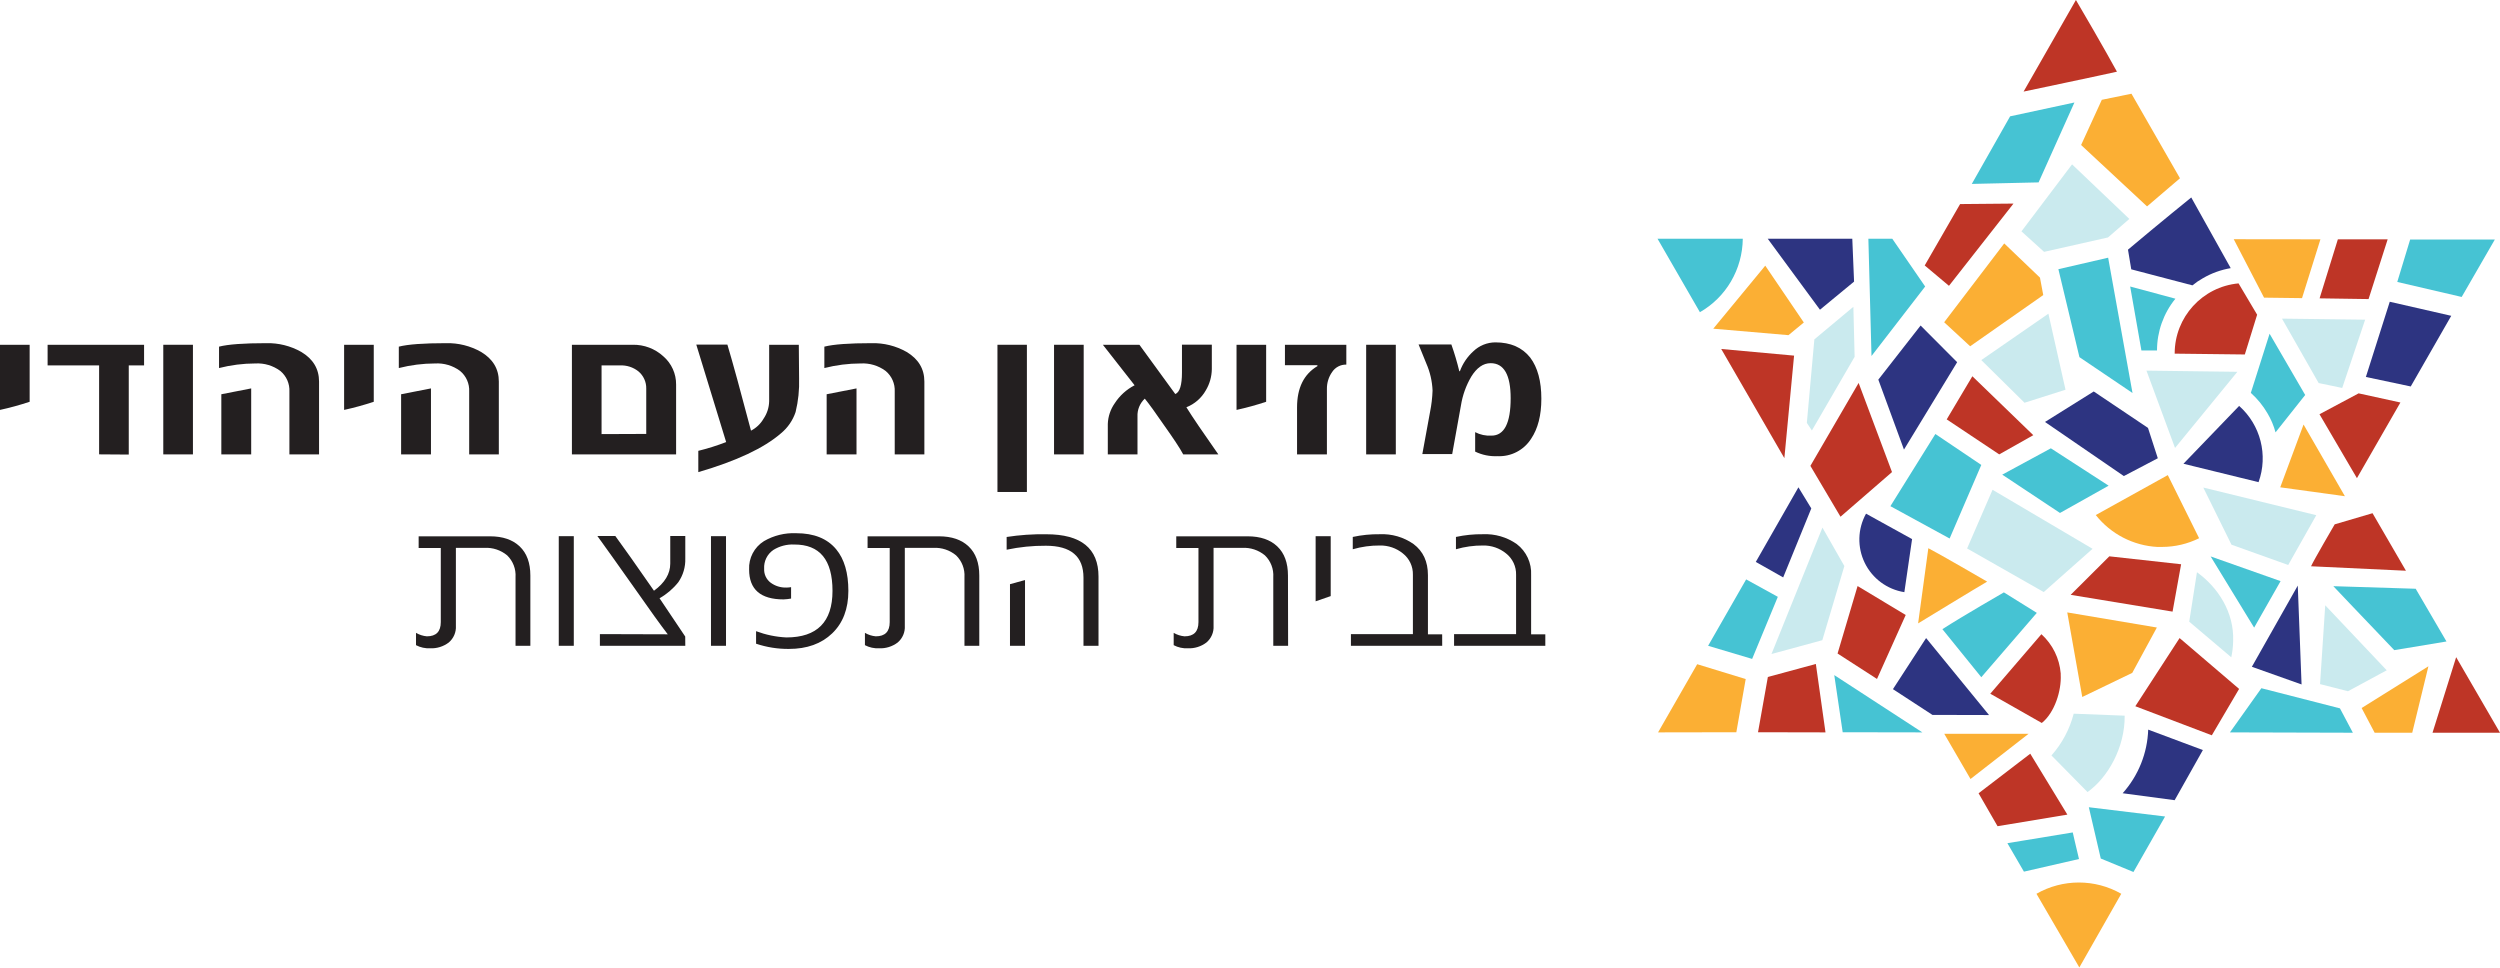
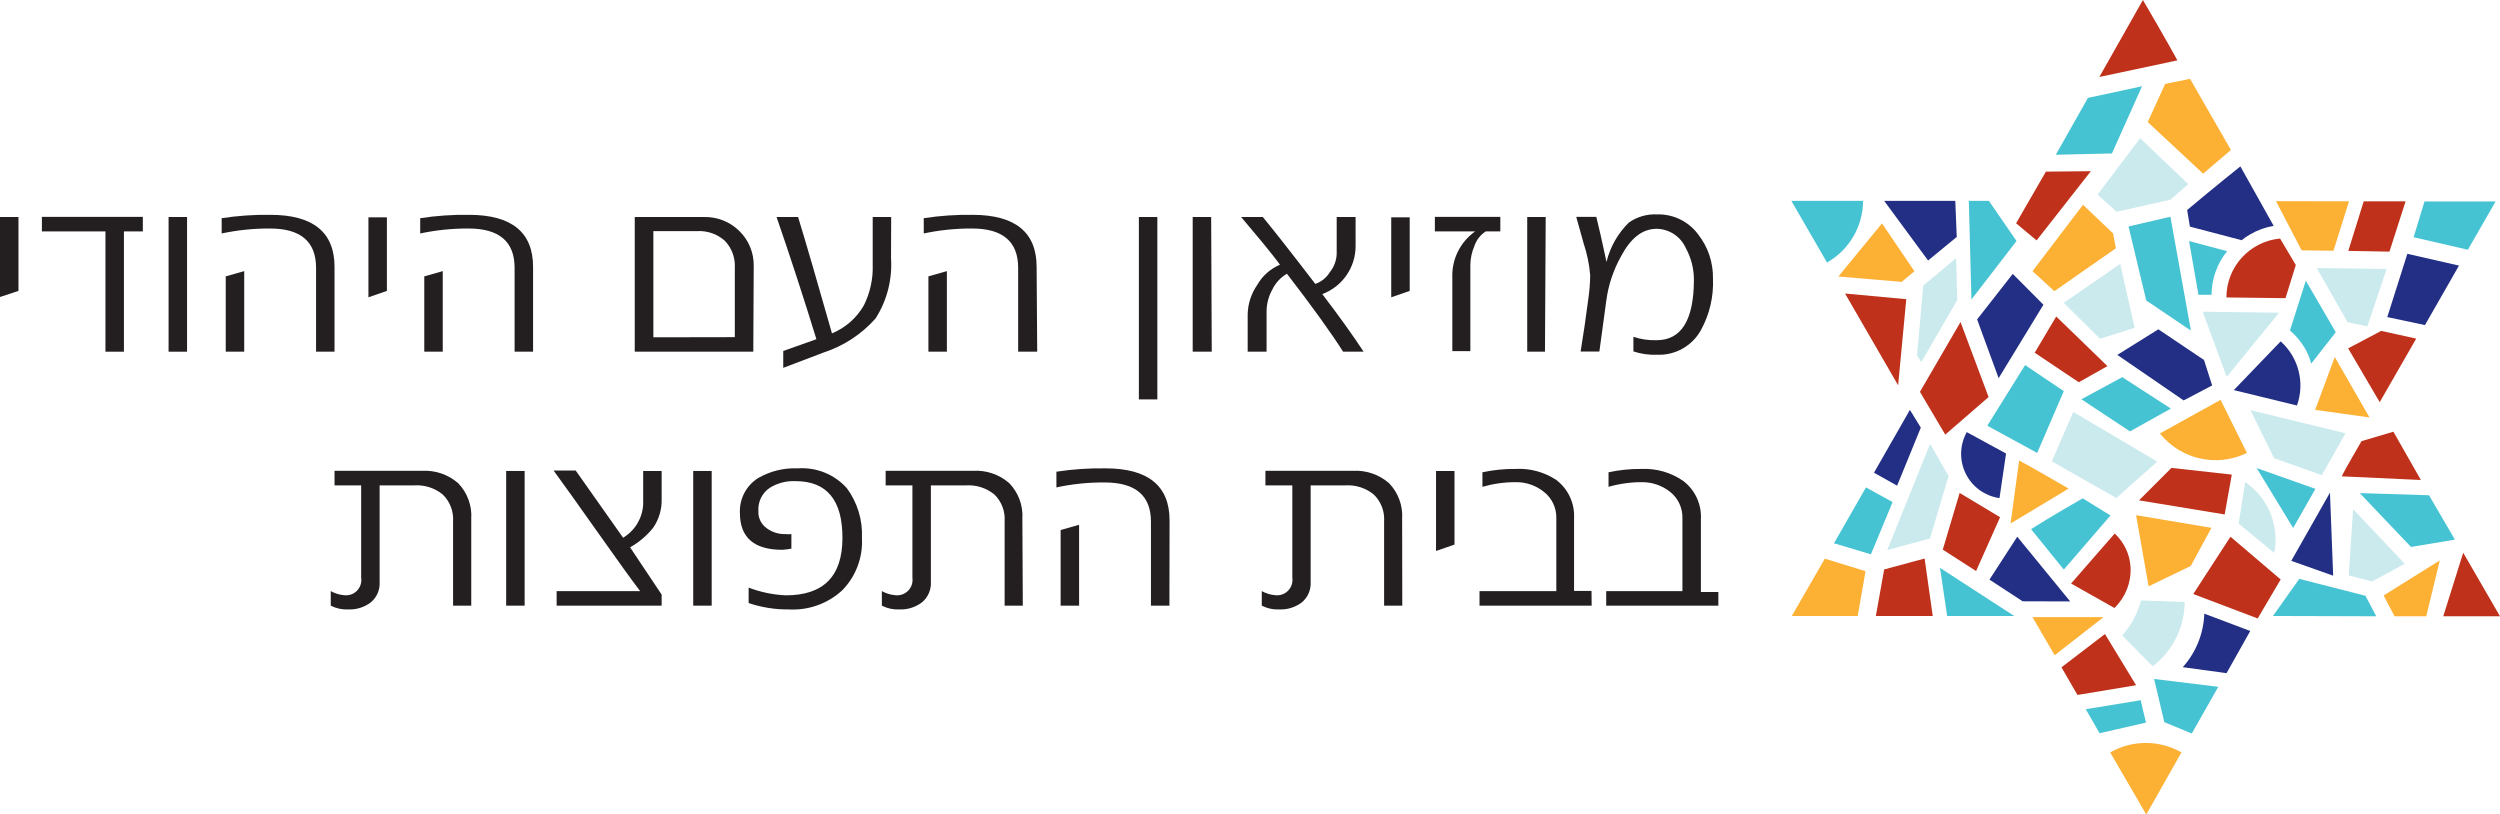
- <svg xmlns="http://www.w3.org/2000/svg" viewBox="0 0 718.38 278.04">
+ <svg xmlns="http://www.w3.org/2000/svg" viewBox="0 0 171.88 55.96">
  <g id="Layer_2" data-name="Layer 2">
    <g id="Layer_1-2" data-name="Layer 1">
-       <path d="M597.5,278l-12.32-21.17a24.53,24.53,0,0,1,24.37,0L597.5,278" style="fill:#fbaf34" />
-       <path d="M488.47,89.71,476.29,68.6h24.5a24.72,24.72,0,0,1-3.4,12.29,24.39,24.39,0,0,1-8.92,8.82" style="fill:#46c3d3" />
-       <polyline points="524.56 210.45 505.17 210.41 508 194.53 521.79 190.79 524.56 210.45" style="fill:#be3526" />
-       <polyline points="512.74 131.65 494.6 100.28 515.53 102.19 512.74 131.65" style="fill:#be3526" />
-       <polyline points="476.45 210.45 487.69 190.86 501.63 195.13 498.94 210.41 476.45 210.45" style="fill:#fbaf34" />
-       <path d="M581.48,26.32,596.52,0c7.78,13.23,11.79,20.6,11.79,20.6-2.83.67-26.83,5.72-26.83,5.72" style="fill:#be3526" />
-       <polyline points="512.4 165.92 504.53 161.47 516.78 140.03 520.48 146.09 512.4 165.92" style="fill:#2d3481" />
-       <polyline points="692.73 111.05 679.84 108.32 686.7 86.71 704.37 90.75 692.73 111.05" style="fill:#2d3481" />
-       <polyline points="574 237.41 568.55 227.95 583.4 216.58 594.06 234.08 574 237.41" style="fill:#be3526" />
-       <path d="M566.23,223.85l-7.55-13c20.07,0,24.24,0,24.24,0l-16.69,13" style="fill:#fbaf34" />
-       <polyline points="677.27 137.4 666.51 119.03 677.75 113.03 689.76 115.66 677.27 137.4" style="fill:#be3526" />
-       <polyline points="613.05 250.57 603.66 246.7 600.23 231.96 622.14 234.62 613.05 250.57" style="fill:#46c3d3" />
-       <polyline points="718.38 210.55 698.99 210.55 705.78 188.84 718.38 210.55" style="fill:#be3526" />
-       <polyline points="566.6 52.85 577.61 33.43 596.09 29.45 585.79 52.41 566.6 52.85" style="fill:#46c3d3" />
-       <path d="M688,186.82c-10.41-10.87-17.51-18.38-17.51-18.38l23.66.74L703,184.33l-15,2.49" style="fill:#46c3d3" />
-       <polyline points="616.96 59.31 598.01 41.67 603.96 28.68 612.48 26.93 626.42 51.23 616.96 59.31" style="fill:#fbaf34" />
-       <polyline points="680.61 85.94 666.54 85.73 671.79 68.77 686.1 68.77 680.61 85.94" style="fill:#be3526" />
-       <polyline points="674.69 198.63 666.67 196.58 668.16 173.93 685.83 192.61 674.69 198.63" style="fill:#caeaee" />
-       <polyline points="560.23 154.74 543.21 145.45 556.13 124.71 569.33 133.6 560.23 154.74" style="fill:#46c3d3" />
-       <path d="M569.33,194.6l-11.18-13.81c5.79-3.73,17.67-10.57,17.67-10.57l9.46,5.89L569.33,194.6" style="fill:#46c3d3" />
-       <path d="M551.18,179.08l2.93-21.55c2.39,1.18,16.9,9.6,16.9,9.6-2.36,1.34-19.83,12-19.83,12" style="fill:#fbaf34" />
-       <polyline points="528.87 148.48 520.22 133.87 534.08 110.04 543.67 135.65 528.87 148.48" style="fill:#be3526" />
-       <polyline points="581.75 115.73 569.33 103.47 588.61 90.14 593.53 111.99 581.75 115.73" style="fill:#caeaee" />
-       <polyline points="612.78 112.93 597.53 102.63 591.48 77.35 605.78 74.05 612.78 112.93" style="fill:#46c3d3" />
-       <polyline points="625 128.72 616.79 106.5 642.91 106.84 625 128.72" style="fill:#caeaee" />
-       <polyline points="661.36 196.68 647.08 191.6 660.27 168.27 661.36 196.68" style="fill:#2d3481" />
-       <polyline points="673.81 142.59 655.23 140.03 661.93 121.99 673.81 142.59" style="fill:#fbaf34" />
-       <polyline points="657.52 162.35 641.22 156.52 633.12 140.1 665.59 148.04 657.52 162.35" style="fill:#caeaee" />
-       <polyline points="547.11 129.19 539.74 109.09 551.89 93.54 562.39 104.08 547.11 129.19" style="fill:#2d3481" />
-       <polyline points="537.78 102.3 536.88 68.6 543.75 68.6 553.2 82.33 537.78 102.3" style="fill:#46c3d3" />
-       <polyline points="552.39 210.45 529.5 210.41 527.08 193.99 552.39 210.45" style="fill:#46c3d3" />
-       <polyline points="560.04 82.13 553.07 76.28 563.24 58.64 578.58 58.5 560.04 82.13" style="fill:#be3526" />
-       <polyline points="539.36 195.1 528.03 187.79 533.78 168.4 547.61 176.72 539.36 195.1" style="fill:#be3526" />
-       <polyline points="509.04 187.93 523.68 151.61 529.98 162.65 523.65 183.96 509.04 187.93" style="fill:#caeaee" />
-       <path d="M581.58,250.47l-4.75-8.18,18.78-3.09s.88,3.9,1.79,7.64l-15.82,3.63" style="fill:#46c3d3" />
-       <path d="M599.86,227.61l-10.37-10.53a29,29,0,0,0,6.39-12l14.65.57c.1,9.19-4.88,17.84-10.67,21.94" style="fill:#caeaee" />
-       <polyline points="693.16 210.55 682.36 210.55 678.62 203.45 697.81 191.46 693.16 210.55" style="fill:#fbaf34" />
-       <path d="M691.35,164l-27.27-1.28c.84-1.85,6.8-12.05,6.8-12.05l10.87-3.2,9.6,16.53" style="fill:#be3526" />
-       <polyline points="676.1 210.55 640.78 210.45 649.81 197.76 672.39 203.55 676.1 210.55" style="fill:#46c3d3" />
-       <polyline points="635.57 211.29 613.59 202.94 626.31 183.35 643.41 197.96 635.57 211.29" style="fill:#be3526" />
-       <polyline points="598.34 200.28 594.03 175.98 619.78 180.32 612.71 193.35 598.34 200.28" style="fill:#fbaf34" />
-       <path d="M586.73,207.76l-14.82-8.42,14.69-17.1a17.08,17.08,0,0,1,5.55,11.28l0,.4c.24,4.48-1.72,10.87-5.45,13.84" style="fill:#be3526" />
-       <polyline points="503.48 189.34 490.83 185.57 501.76 166.49 510.86 171.5 503.48 189.34" style="fill:#46c3d3" />
-       <path d="M624.9,229.94l-14.95-2a28.88,28.88,0,0,0,7.34-18.28L633,215.53c-.13.27-7.81,13.9-8.11,14.41" style="fill:#2d3481" />
-       <polyline points="571.55 205.47 555.29 205.43 543.94 198.03 553.47 183.35 571.55 205.47" style="fill:#2d3481" />
-       <path d="M547.21,170.16a15.32,15.32,0,0,1-11-22.56l3.47,1.92,9.76,5.39-2.22,15.25" style="fill:#2d3481" />
-       <polyline points="673.04 111.48 666.27 110.07 655.73 91.56 679.63 91.86 673.04 111.48" style="fill:#caeaee" />
-       <polyline points="610.29 136.8 587.63 121.25 601.64 112.49 617.23 122.96 620.05 131.68 610.29 136.8" style="fill:#2d3481" />
-       <polyline points="591.94 147.4 575.35 136.39 589.32 128.82 605.92 139.56 591.94 147.4" style="fill:#46c3d3" />
-       <path d="M621.28,157.17c-.43,0-.86,0-1.29,0A24.28,24.28,0,0,1,602.22,148l20.7-11.48,9,18.14a24,24,0,0,1-10.62,2.5" style="fill:#fbaf34" />
-       <polyline points="587.37 72.37 580.87 66.48 595.41 47.23 611.87 62.91 605.74 68.23 587.37 72.37" style="fill:#caeaee" />
-       <path d="M649,138.55l-21.58-5.29,16-16.62A20.15,20.15,0,0,1,649,138.55" style="fill:#2d3481" />
-       <path d="M653.88,124.24a21.64,21.64,0,0,0-2.32-5.48,23.86,23.86,0,0,0-4.78-5.86l5.39-17,10.23,17.6-8.52,10.74" style="fill:#46c3d3" />
-       <path d="M619.85,100.71h-4.51l-3.23-18.38,13,3.5a23.56,23.56,0,0,0-5.29,14.88" style="fill:#46c3d3" />
-       <polyline points="707.37 85.33 688.86 81.02 692.56 68.84 716.89 68.84 707.37 85.33" style="fill:#46c3d3" />
-       <polyline points="574.48 130.57 559.39 120.51 566.76 108.12 584.27 125.05 574.48 130.57" style="fill:#be3526" />
-       <polyline points="566.13 99.5 558.66 92.6 575.92 69.95 586.19 79.78 587.13 84.79 566.13 99.5" style="fill:#fbaf34" />
-       <polyline points="647.73 180.35 635.23 159.89 655.33 166.99 647.73 180.35" style="fill:#46c3d3" />
-       <path d="M641.16,188.87l-12.08-10.23,2.22-14.21c6.09,4.38,10.7,11.55,10.4,19.76a23.87,23.87,0,0,1-.54,4.68" style="fill:#caeaee" />
-       <polyline points="587.27 170.13 565.25 157.6 572.56 140.74 601.3 157.7 587.27 170.13" style="fill:#caeaee" />
-       <polyline points="522.97 89 507.96 68.6 532.26 68.6 532.77 80.92 522.97 89" style="fill:#2d3481" />
-       <polyline points="513.92 96.31 492.31 94.45 507.25 76.34 518.33 92.67 513.92 96.31" style="fill:#fbaf34" />
-       <polyline points="520.65 123.7 519.2 121.52 521.36 97.52 532.57 88.16 532.93 102.53 520.65 123.7" style="fill:#caeaee" />
-       <polyline points="624.29 175.75 595.01 170.93 606.12 159.86 626.75 162.14 624.29 175.75" style="fill:#be3526" />
-       <polyline points="661.49 85.67 650.58 85.53 641.87 68.74 666.78 68.77 661.49 85.67" style="fill:#fbaf34" />
-       <path d="M645.07,101.86l-20.17-.24v-.07a20.23,20.23,0,0,1,18.35-20.12l5.34,9-3.52,11.38" style="fill:#be3526" />
-       <path d="M630,82l-17.58-4.61-.94-5.65c9.33-7.85,18.18-15,18.18-15L641,77.05a23.74,23.74,0,0,0-8,2.9A20.56,20.56,0,0,0,630,82" style="fill:#2d3481" />
-       <path d="M8.52,115.45A83.32,83.32,0,0,1,0,117.79V99.07H8.52Z" style="fill:#231f20" />
-       <path d="M41.4,105H37v25.62l-8.52-.06V105H13.68V99.07H41.4Z" style="fill:#231f20" />
-       <path d="M55.44,130.57H46.92V99.07h8.52Z" style="fill:#231f20" />
-       <path d="M91.68,130.57H83.16v-18a7.24,7.24,0,0,0-2.64-6,11,11,0,0,0-7.14-2.13,42.44,42.44,0,0,0-10.44,1.32V99.61q3.9-1,13.56-1a19.44,19.44,0,0,1,10.08,2.52q5.1,3.06,5.1,8.52Zm-19.5,0H63.6V113.29q2.88-.54,8.58-1.68Z" style="fill:#231f20" />
-       <path d="M107.4,115.45a83.32,83.32,0,0,1-8.52,2.34V99.07h8.52Z" style="fill:#231f20" />
-       <path d="M143.34,130.57h-8.52v-18a7.24,7.24,0,0,0-2.64-6,11,11,0,0,0-7.14-2.13,42.44,42.44,0,0,0-10.44,1.32V99.61q3.9-1,13.56-1a19.44,19.44,0,0,1,10.08,2.52q5.1,3.06,5.1,8.52Zm-19.5,0h-8.58V113.29q2.88-.54,8.58-1.68Z" style="fill:#231f20" />
-       <path d="M194.28,130.57H164.34V99.07H181.8a12.65,12.65,0,0,1,8.82,3.33,10.58,10.58,0,0,1,3.66,8.13Zm-8.58-5.88v-13a6.27,6.27,0,0,0-2.28-5A7.91,7.91,0,0,0,178.2,105h-5.34v19.74Z" style="fill:#231f20" />
-       <path d="M229.62,108.73a35.94,35.94,0,0,1-1,9.66,13.43,13.43,0,0,1-4.2,6.12q-7.32,6.36-23.76,11.16v-6.12a65.28,65.28,0,0,0,8-2.52l-8.58-28h8.94q2.34,7.86,6.78,24.72a8.78,8.78,0,0,0,3.6-3.42,9.26,9.26,0,0,0,1.62-5V99.07h8.52Z" style="fill:#231f20" />
-       <path d="M265.62,130.57H257.1v-18a7.24,7.24,0,0,0-2.64-6,11,11,0,0,0-7.14-2.13,42.44,42.44,0,0,0-10.44,1.32V99.61q3.9-1,13.56-1a19.44,19.44,0,0,1,10.08,2.52q5.1,3.06,5.1,8.52Zm-19.5,0h-8.58V113.29q2.88-.54,8.58-1.68Z" style="fill:#231f20" />
-       <path d="M295.08,141.37h-8.46V99.07h8.46Z" style="fill:#231f20" />
-       <path d="M311.4,130.57h-8.52V99.07h8.52Z" style="fill:#231f20" />
-       <path d="M350.09,130.57H340c-1-1.88-2.88-4.68-5.52-8.4-2.37-3.44-4.2-6-5.52-7.62a6.62,6.62,0,0,0-2.1,5.16v10.86h-8.53v-8.76a11,11,0,0,1,2-5.94,14.93,14.93,0,0,1,5.7-5.16l-9.12-11.64h10.5l10.31,14.16c1.29-.52,1.92-2.58,1.92-6.18v-8h8.58v7a12.15,12.15,0,0,1-1.73,6.12,11.07,11.07,0,0,1-5.58,4.86C342.69,119.91,345.78,124.41,350.09,130.57Z" style="fill:#231f20" />
-       <path d="M363.83,115.45a83.72,83.72,0,0,1-8.51,2.34V99.07h8.51Z" style="fill:#231f20" />
-       <path d="M386.87,104.77a4.73,4.73,0,0,0-4.08,2.13,8.28,8.28,0,0,0-1.5,4.89v18.78h-8.58v-13.5q0-8.4,5.88-11.88l-.06-.24h-9.3V99.07h17.64Z" style="fill:#231f20" />
-       <path d="M401.09,130.57h-8.52V99.07h8.52Z" style="fill:#231f20" />
-       <path d="M442.91,114.58q0,7.13-2.94,11.5a10.83,10.83,0,0,1-9.66,5,13.25,13.25,0,0,1-6.42-1.31v-5.59a9,9,0,0,0,4.68,1q5.52,0,5.52-10.74,0-10.08-5.76-10.08-3.18,0-5.58,3.9a23.64,23.64,0,0,0-2.94,8.22l-2.52,14h-8.58l2.22-12.12a37.74,37.74,0,0,0,.72-6.12,21.57,21.57,0,0,0-1.8-7.8l-2.22-5.46h9.42a76.5,76.5,0,0,1,2.28,7.68h.18a14.36,14.36,0,0,1,3.84-5.7,9.18,9.18,0,0,1,6.36-2.58q6.54,0,10,4.37Q442.91,107,442.91,114.58Z" style="fill:#231f20" />
-       <path d="M152.4,185.57h-4.26V165.83a8,8,0,0,0-2.4-6.24,9.42,9.42,0,0,0-6.54-2.16H131v22.38a5.81,5.81,0,0,1-2.07,4.83,8.26,8.26,0,0,1-5.31,1.65,7.91,7.91,0,0,1-4.08-.9v-3.54a7.47,7.47,0,0,0,3.12,1q4,0,4-4.08v-21.3H120.3v-3.36h20.52q5.46,0,8.52,2.91t3.06,8.37Z" style="fill:#231f20" />
-       <path d="M164.88,185.57h-4.32v-31.5h4.32Z" style="fill:#231f20" />
-       <path d="M196.92,185.57H172.38v-3.36l19.5.06q-3-3.9-9.36-13-7.5-10.62-10.86-15.24h5.16q3.48,4.74,11.1,15.72,4.68-3.42,4.68-7.8v-7.92h4.32v6.48a11.33,11.33,0,0,1-2,6.78,18.5,18.5,0,0,1-5.4,4.62l7.38,11Z" style="fill:#231f20" />
-       <path d="M208.62,185.57H204.3v-31.5h4.32Z" style="fill:#231f20" />
-       <path d="M243.78,169.79q0,7.74-4.65,12.21t-12.45,4.47a28.88,28.88,0,0,1-9.42-1.5v-3.6a28.67,28.67,0,0,0,8.7,1.8q13.26,0,13.26-13.38t-11-13.32a10.43,10.43,0,0,0-6,1.56,6.1,6.1,0,0,0-2.64,5.4,4.71,4.71,0,0,0,1.86,4,7.23,7.23,0,0,0,4.5,1.41,8.4,8.4,0,0,0,1.38-.12V172a15.58,15.58,0,0,1-2.16.24q-9.9,0-9.9-8.58a9.1,9.1,0,0,1,4.26-8.16,16.94,16.94,0,0,1,9.3-2.28q7.62,0,11.46,4.62Q243.78,162.05,243.78,169.79Z" style="fill:#231f20" />
-       <path d="M281.4,185.57h-4.26V165.83a8,8,0,0,0-2.4-6.24,9.42,9.42,0,0,0-6.54-2.16H260v22.38a5.81,5.81,0,0,1-2.07,4.83,8.26,8.26,0,0,1-5.31,1.65,7.91,7.91,0,0,1-4.08-.9v-3.54a7.47,7.47,0,0,0,3.12,1q4,0,4-4.08v-21.3H249.3v-3.36h20.52q5.46,0,8.52,2.91t3.06,8.37Z" style="fill:#231f20" />
-       <path d="M315.66,185.57h-4.32V166q0-9.18-10.8-9.18a52.84,52.84,0,0,0-11.28,1.14v-3.66a67.29,67.29,0,0,1,11.4-.78q15,0,15,12.18Zm-21.12,0h-4.32v-17.7l4.32-1.2Z" style="fill:#231f20" />
-       <path d="M370.14,185.57h-4.26V165.83a8,8,0,0,0-2.4-6.24,9.42,9.42,0,0,0-6.54-2.16h-8.22v22.38a5.81,5.81,0,0,1-2.07,4.83,8.26,8.26,0,0,1-5.31,1.65,7.89,7.89,0,0,1-4.08-.9v-3.54a7.47,7.47,0,0,0,3.12,1c2.67,0,4-1.36,4-4.08v-21.3H338v-3.36h20.52q5.46,0,8.52,2.91t3.06,8.37Z" style="fill:#231f20" />
-       <path d="M382.38,171.29l-4.33,1.5V154.07h4.33Z" style="fill:#231f20" />
-       <path d="M414.42,185.57H388.19v-3.36H406v-17a7.57,7.57,0,0,0-2.88-6.18,10.15,10.15,0,0,0-6.6-2.28,27.33,27.33,0,0,0-7.8,1.08v-3.54a34.43,34.43,0,0,1,7.74-.78,15.67,15.67,0,0,1,9.72,2.82c2.77,2.08,4.14,5.06,4.14,8.94v17h4.09Z" style="fill:#231f20" />
-       <path d="M444.05,185.57H417.83v-3.36h17.82v-17a7.57,7.57,0,0,0-2.88-6.18,10.15,10.15,0,0,0-6.6-2.28,27.33,27.33,0,0,0-7.8,1.08v-3.54a34.43,34.43,0,0,1,7.74-.78,15.67,15.67,0,0,1,9.72,2.82,10.52,10.52,0,0,1,4.14,8.94v17h4.08Z" style="fill:#231f20" />
+       <path d="M147.56,56l-2.48-4.27a4.94,4.94,0,0,1,4.9,0L147.56,56" style="fill:#fcb034" />
+       <path d="M125.61,18.05l-2.45-4.24h4.93a4.9,4.9,0,0,1-2.48,4.24" style="fill:#46c3d3" />
+       <polyline points="132.88 42.35 128.97 42.35 129.54 39.15 132.32 38.4 132.88 42.35" style="fill:#bf311a" />
+       <polyline points="130.5 26.49 126.85 20.18 131.06 20.57 130.5 26.49" style="fill:#bf311a" />
+       <polyline points="123.19 42.35 125.46 38.41 128.26 39.27 127.72 42.35 123.19 42.35" style="fill:#fcb034" />
+       <path d="M144.33,5.3l3-5.3c1.56,2.66,2.37,4.15,2.37,4.15l-5.4,1.15" style="fill:#bf311a" />
+       <polyline points="130.43 33.39 128.84 32.5 131.31 28.18 132.06 29.4 130.43 33.39" style="fill:#232f84" />
+       <polyline points="166.72 22.35 164.13 21.8 165.51 17.45 169.06 18.26 166.72 22.35" style="fill:#232f84" />
+       <polyline points="142.83 47.78 141.73 45.88 144.72 43.59 146.86 47.11 142.83 47.78" style="fill:#bf311a" />
+       <path d="M141.26,45.05l-1.52-2.62h4.88l-3.36,2.62" style="fill:#fcb034" />
+       <polyline points="163.61 27.65 161.44 23.95 163.71 22.75 166.12 23.28 163.61 27.65" style="fill:#bf311a" />
+       <polyline points="150.69 50.43 148.8 49.65 148.1 46.68 152.51 47.22 150.69 50.43" style="fill:#46c3d3" />
+       <polyline points="171.88 42.37 167.98 42.37 169.35 38 171.88 42.37" style="fill:#bf311a" />
+       <polyline points="141.34 10.64 143.55 6.73 147.27 5.93 145.2 10.55 141.34 10.64" style="fill:#46c3d3" />
+       <path d="M165.76,37.6c-2.1-2.19-3.52-3.7-3.52-3.7l4.76.15,1.78,3.05-3,.5" style="fill:#46c3d3" />
+       <polyline points="151.47 11.94 147.66 8.39 148.86 5.77 150.57 5.42 153.38 10.31 151.47 11.94" style="fill:#fcb034" />
+       <polyline points="164.28 17.3 161.45 17.25 162.51 13.84 165.39 13.84 164.28 17.3" style="fill:#bf311a" />
+       <polyline points="163.09 39.98 161.48 39.56 161.78 35 165.33 38.76 163.09 39.98" style="fill:#cbeaee" />
+       <polyline points="140.06 31.14 136.63 29.27 139.23 25.1 141.89 26.89 140.06 31.14" style="fill:#46c3d3" />
+       <path d="M141.89,39.16l-2.25-2.78c1.16-.75,3.55-2.12,3.55-2.12l1.91,1.18-3.21,3.72" style="fill:#46c3d3" />
+       <path d="M138.23,36l.59-4.34c.48.24,3.4,1.93,3.4,1.93l-4,2.41" style="fill:#fcb034" />
+       <polyline points="133.74 29.88 132 26.94 134.79 22.14 136.72 27.3 133.74 29.88" style="fill:#bf311a" />
+       <polyline points="144.38 23.29 141.89 20.82 145.77 18.14 146.76 22.54 144.38 23.29" style="fill:#cbeaee" />
+       <polyline points="150.63 22.73 147.56 20.66 146.34 15.57 149.22 14.9 150.63 22.73" style="fill:#46c3d3" />
+       <polyline points="153.09 25.91 151.44 21.43 156.69 21.5 153.09 25.91" style="fill:#cbeaee" />
+       <polyline points="160.41 39.58 157.53 38.56 160.19 33.87 160.41 39.58" style="fill:#232f84" />
+       <polyline points="162.91 28.7 159.17 28.18 160.52 24.55 162.91 28.7" style="fill:#fcb034" />
+       <polyline points="159.63 32.67 156.35 31.5 154.72 28.2 161.26 29.79 159.63 32.67" style="fill:#cbeaee" />
+       <polyline points="137.41 26 135.93 21.96 138.38 18.83 140.49 20.95 137.41 26" style="fill:#232f84" />
+       <polyline points="135.54 20.59 135.36 13.81 136.74 13.81 138.64 16.57 135.54 20.59" style="fill:#46c3d3" />
+       <polyline points="138.48 42.35 133.87 42.35 133.38 39.04 138.48 42.35" style="fill:#46c3d3" />
+       <polyline points="140.02 16.53 138.61 15.35 140.66 11.8 143.75 11.77 140.02 16.53" style="fill:#bf311a" />
+       <polyline points="135.86 39.26 133.57 37.79 134.73 33.89 137.51 35.56 135.86 39.26" style="fill:#bf311a" />
+       <polyline points="129.75 37.82 132.7 30.51 133.97 32.73 132.69 37.02 129.75 37.82" style="fill:#cbeaee" />
+       <path d="M144.35,50.41l-.95-1.65,3.78-.62s.17.78.36,1.54l-3.19.73" style="fill:#46c3d3" />
+       <path d="M148,45.81l-2.09-2.12a5.82,5.82,0,0,0,1.29-2.41l3,.11A5.58,5.58,0,0,1,148,45.81" style="fill:#cbeaee" />
+       <polyline points="166.81 42.37 164.63 42.37 163.88 40.94 167.74 38.53 166.81 42.37" style="fill:#fcb034" />
+       <path d="M166.44,33,161,32.75c.16-.37,1.36-2.42,1.36-2.42l2.19-.65L166.44,33" style="fill:#bf311a" />
+       <polyline points="163.37 42.37 156.27 42.35 158.08 39.8 162.63 40.96 163.37 42.37" style="fill:#46c3d3" />
+       <polyline points="155.22 42.52 150.79 40.84 153.35 36.9 156.8 39.84 155.22 42.52" style="fill:#bf311a" />
+       <polyline points="147.72 40.31 146.86 35.42 152.04 36.29 150.62 38.91 147.72 40.31" style="fill:#fcb034" />
+       <path d="M145.39,41.81l-3-1.69,3-3.44A3.42,3.42,0,0,1,146.48,39V39a3.63,3.63,0,0,1-1.09,2.78" style="fill:#bf311a" />
+       <polyline points="128.63 38.11 126.09 37.35 128.29 33.51 130.12 34.52 128.63 38.11" style="fill:#46c3d3" />
+       <path d="M153.07,46.28l-3-.41a5.81,5.81,0,0,0,1.48-3.68l3.16,1.19s-1.57,2.79-1.63,2.9" style="fill:#232f84" />
+       <polyline points="142.33 41.35 139.06 41.34 136.78 39.85 138.69 36.9 142.33 41.35" style="fill:#232f84" />
+       <path d="M137.43,34.24a3.07,3.07,0,0,1-2.21-4.53l.7.38,2,1.09-.45,3.06" style="fill:#232f84" />
+       <polyline points="162.76 22.44 161.4 22.15 159.28 18.43 164.09 18.49 162.76 22.44" style="fill:#cbeaee" />
+       <polyline points="150.13 27.53 145.57 24.4 148.39 22.64 151.53 24.75 152.09 26.5 150.13 27.53" style="fill:#232f84" />
+       <polyline points="146.44 29.66 143.1 27.45 145.91 25.93 149.25 28.09 146.44 29.66" style="fill:#46c3d3" />
+       <path d="M152.34,31.63h-.26a4.9,4.9,0,0,1-3.58-1.83l4.17-2.31,1.81,3.65a5,5,0,0,1-2.14.5" style="fill:#fcb034" />
+       <polyline points="145.52 14.56 144.21 13.38 147.14 9.5 150.45 12.66 149.22 13.73 145.52 14.56" style="fill:#cbeaee" />
+       <path d="M157.92,27.88l-4.34-1.06,3.22-3.35a4.07,4.07,0,0,1,1.12,4.41" style="fill:#232f84" />
+       <path d="M158.9,25a4.21,4.21,0,0,0-.46-1.1,4.86,4.86,0,0,0-1-1.18l1.09-3.42,2.06,3.54L158.9,25" style="fill:#46c3d3" />
+       <path d="M152.05,20.27h-.9l-.65-3.7,2.62.7a4.77,4.77,0,0,0-1.07,3" style="fill:#46c3d3" />
+       <polyline points="169.67 17.17 165.94 16.31 166.69 13.85 171.58 13.85 169.67 17.17" style="fill:#46c3d3" />
+       <polyline points="142.92 26.28 139.89 24.25 141.37 21.76 144.89 25.17 142.92 26.28" style="fill:#bf311a" />
+       <polyline points="141.24 20.02 139.74 18.64 143.21 14.08 145.28 16.05 145.47 17.07 141.24 20.02" style="fill:#fcb034" />
+       <polyline points="157.66 36.3 155.15 32.18 159.19 33.61 157.66 36.3" style="fill:#46c3d3" />
+       <path d="M156.34,38,153.91,36l.45-2.86a4.8,4.8,0,0,1,2.09,4,4.17,4.17,0,0,1-.11.94" style="fill:#cbeaee" />
+       <polyline points="145.5 34.24 141.07 31.72 142.54 28.32 148.32 31.74 145.5 34.24" style="fill:#cbeaee" />
+       <polyline points="132.56 17.91 129.54 13.81 134.43 13.81 134.53 16.29 132.56 17.91" style="fill:#232f84" />
+       <polyline points="130.74 19.38 126.39 19.01 129.39 15.36 131.62 18.65 130.74 19.38" style="fill:#fcb034" />
+       <polyline points="132.09 24.9 131.8 24.45 132.23 19.63 134.49 17.74 134.56 20.64 132.09 24.9" style="fill:#cbeaee" />
+       <polyline points="152.95 35.37 147.06 34.4 149.29 32.17 153.44 32.63 152.95 35.37" style="fill:#bf311a" />
+       <polyline points="160.43 17.24 158.24 17.21 156.48 13.83 161.5 13.84 160.43 17.24" style="fill:#fcb034" />
+       <path d="M157.13,20.5l-4.06-.05h0a4.07,4.07,0,0,1,3.69-4.05l1.08,1.82-.71,2.29" style="fill:#bf311a" />
+       <path d="M154.1,16.51l-3.54-.93-.19-1.14c1.88-1.58,3.66-3,3.66-3l2.29,4.09a4.66,4.66,0,0,0-1.61.58,3.67,3.67,0,0,0-.61.42" style="fill:#232f84" />
+       <path d="M1.27,20,0,20.42v-5.5H1.27Z" style="fill:#231f20" />
+       <path d="M9.82,15.91H8.52v8.27H7.25V15.91H2.88v-1H9.82Z" style="fill:#231f20" />
+       <path d="M12.86,24.18H11.59V14.92h1.27Z" style="fill:#231f20" />
+       <path d="M23,24.18H21.73V18.41c0-1.8-1.06-2.7-3.17-2.7a15.75,15.75,0,0,0-3.32.34V15a20.15,20.15,0,0,1,3.35-.23c2.94,0,4.41,1.2,4.41,3.58Zm-6.21,0H15.52V19l1.27-.36Z" style="fill:#231f20" />
+       <path d="M26.6,20l-1.27.44v-5.5H26.6Z" style="fill:#231f20" />
+       <path d="M36.65,24.18H35.38V18.41c0-1.8-1.06-2.7-3.17-2.7a15.75,15.75,0,0,0-3.32.34V15a20.15,20.15,0,0,1,3.35-.23c2.94,0,4.41,1.2,4.41,3.58Zm-6.21,0H29.17V19l1.27-.36Z" style="fill:#231f20" />
+       <path d="M51.79,24.18H43.64V14.92h4.74a3.36,3.36,0,0,1,2.44.95,3.28,3.28,0,0,1,1,2.42Zm-1.27-1V18.43a2.48,2.48,0,0,0-.69-1.88,2.64,2.64,0,0,0-1.91-.66h-3v7.3Z" style="fill:#231f20" />
+       <path d="M61.26,17.76a6.85,6.85,0,0,1-1.06,4.13,8.13,8.13,0,0,1-3.56,2.34l-2.79,1.06V24.13l2.28-.81Q54.8,19,53.39,14.92h1.48c.57,1.86,1.34,4.52,2.33,8A4.51,4.51,0,0,0,59.39,21,5.81,5.81,0,0,0,60,18.2V14.92h1.27Z" style="fill:#231f20" />
+       <path d="M71.31,24.18H70V18.41c0-1.8-1.06-2.7-3.17-2.7a15.75,15.75,0,0,0-3.32.34V15a20.15,20.15,0,0,1,3.35-.23c2.94,0,4.41,1.2,4.41,3.58Zm-6.21,0H63.83V19l1.27-.36Z" style="fill:#231f20" />
+       <path d="M79.57,27.46H78.3V14.92h1.27Z" style="fill:#231f20" />
+       <path d="M83.31,24.18H82V14.92h1.27Z" style="fill:#231f20" />
+       <path d="M93.75,24.18H92.34q-1.22-1.93-3.86-5.36a2.51,2.51,0,0,0-1,1.08,3.08,3.08,0,0,0-.4,1.48v2.8H85.78V21.6a3.68,3.68,0,0,1,.65-2A3.26,3.26,0,0,1,88,18.2c-.27-.38-.67-.87-1.18-1.5l-1.49-1.78h1.49c.7.85,1.91,2.38,3.61,4.6a1.89,1.89,0,0,0,1-.81,2.1,2.1,0,0,0,.47-1.25V14.92H93.2v2a3.52,3.52,0,0,1-2.29,3.3C92.11,21.79,93.05,23.11,93.75,24.18Z" style="fill:#231f20" />
+       <path d="M96.92,20l-1.27.44v-5.5h1.27Z" style="fill:#231f20" />
+       <path d="M103.15,15.91h-1a1.89,1.89,0,0,0-.78,1,3.38,3.38,0,0,0-.28,1.29v5.94H99.85V19.07a3.71,3.71,0,0,1,1.57-3.16l-2.77,0v-1h4.5Z" style="fill:#231f20" />
+       <path d="M106.22,24.18H105V14.92h1.27Z" style="fill:#231f20" />
+       <path d="M117.77,19.15a6.74,6.74,0,0,1-.83,3.55,3.29,3.29,0,0,1-3,1.69,4.65,4.65,0,0,1-1.64-.23v-1a4.69,4.69,0,0,0,1.59.23q2.56,0,2.57-4.15a4.51,4.51,0,0,0-.55-2.17,2.24,2.24,0,0,0-2-1.34c-1,0-1.8.64-2.47,1.91a8.51,8.51,0,0,0-1,3l-.48,3.53h-1.29c.18-1.09.36-2.3.53-3.62a12.52,12.52,0,0,0,.13-1.62,9.4,9.4,0,0,0-.45-2.19q-.14-.53-.51-1.83h1.38c.18.71.41,1.74.7,3.1A5.64,5.64,0,0,1,112,15.29a3.13,3.13,0,0,1,1.94-.55,3.39,3.39,0,0,1,2.8,1.36A4.77,4.77,0,0,1,117.77,19.15Z" style="fill:#231f20" />
+       <path d="M32.4,41.64H31.15v-5.8A2.35,2.35,0,0,0,30.44,34a2.78,2.78,0,0,0-1.92-.63H26.1V40a1.7,1.7,0,0,1-.6,1.41,2.41,2.41,0,0,1-1.56.49,2.37,2.37,0,0,1-1.2-.26v-1a2.28,2.28,0,0,0,.91.28,1.05,1.05,0,0,0,1.18-1.2V33.37H23v-1h6a3.48,3.48,0,0,1,2.5.85,3.23,3.23,0,0,1,.9,2.46Z" style="fill:#231f20" />
+       <path d="M36.07,41.64H34.8V32.38h1.27Z" style="fill:#231f20" />
+       <path d="M45.49,41.64H38.27v-1l5.74,0q-.88-1.16-2.75-3.81c-1.47-2.08-2.54-3.58-3.2-4.48h1.52q1,1.4,3.26,4.62a2.85,2.85,0,0,0,1.38-2.29V32.38h1.27v1.9a3.33,3.33,0,0,1-.58,2,5.46,5.46,0,0,1-1.59,1.35l2.17,3.25Z" style="fill:#231f20" />
+       <path d="M48.93,41.64H47.66V32.38h1.27Z" style="fill:#231f20" />
+       <path d="M59.26,37a4.75,4.75,0,0,1-1.36,3.59,5,5,0,0,1-3.66,1.31,8.34,8.34,0,0,1-2.77-.44V40.4a8.19,8.19,0,0,0,2.56.53q3.88,0,3.89-3.93t-3.24-3.92a3.08,3.08,0,0,0-1.76.46,1.79,1.79,0,0,0-.78,1.59,1.36,1.36,0,0,0,.55,1.17,2.08,2.08,0,0,0,1.32.42,1.87,1.87,0,0,0,.4,0v1a4.4,4.4,0,0,1-.63.08c-1.94,0-2.91-.85-2.91-2.53a2.69,2.69,0,0,1,1.25-2.4,5,5,0,0,1,2.73-.67,4.14,4.14,0,0,1,3.37,1.36A5.35,5.35,0,0,1,59.26,37Z" style="fill:#231f20" />
+       <path d="M70.32,41.64H69.07v-5.8a2.35,2.35,0,0,0-.7-1.84,2.8,2.8,0,0,0-1.93-.63H64V40a1.7,1.7,0,0,1-.61,1.41,2.41,2.41,0,0,1-1.56.49,2.37,2.37,0,0,1-1.2-.26v-1a2.28,2.28,0,0,0,.91.28,1.06,1.06,0,0,0,1.19-1.2V33.37H60.89v-1h6a3.46,3.46,0,0,1,2.5.85,3.23,3.23,0,0,1,.9,2.46Z" style="fill:#231f20" />
+       <path d="M80.4,41.64H79.13V35.87q0-2.7-3.18-2.7a15.18,15.18,0,0,0-3.32.34V32.43A20.19,20.19,0,0,1,76,32.2c2.94,0,4.41,1.2,4.41,3.58Zm-6.21,0H72.92v-5.2l1.27-.36Z" style="fill:#231f20" />
+       <path d="M96.41,41.64H95.16v-5.8A2.35,2.35,0,0,0,94.45,34a2.78,2.78,0,0,0-1.92-.63H90.11V40a1.7,1.7,0,0,1-.6,1.41,2.41,2.41,0,0,1-1.56.49,2.37,2.37,0,0,1-1.2-.26v-1a2.28,2.28,0,0,0,.91.28,1.06,1.06,0,0,0,1.19-1.2V33.37H87v-1h6a3.48,3.48,0,0,1,2.5.85,3.23,3.23,0,0,1,.9,2.46Z" style="fill:#231f20" />
+       <path d="M100,37.44l-1.27.44v-5.5H100Z" style="fill:#231f20" />
+       <path d="M109.43,41.64h-7.71v-1H107v-5a2.22,2.22,0,0,0-.85-1.82,3,3,0,0,0-1.94-.67,8.2,8.2,0,0,0-2.29.32v-1a10.33,10.33,0,0,1,2.28-.23A4.61,4.61,0,0,1,107,33a3.1,3.1,0,0,1,1.22,2.63v5h1.2Z" style="fill:#231f20" />
+       <path d="M118.14,41.64h-7.71v-1h5.24v-5a2.24,2.24,0,0,0-.84-1.82,3.08,3.08,0,0,0-1.94-.67,8.27,8.27,0,0,0-2.3.32v-1a10.33,10.33,0,0,1,2.28-.23,4.64,4.64,0,0,1,2.86.83,3.09,3.09,0,0,1,1.21,2.63v5h1.2Z" style="fill:#231f20" />
    </g>
  </g>
</svg>
